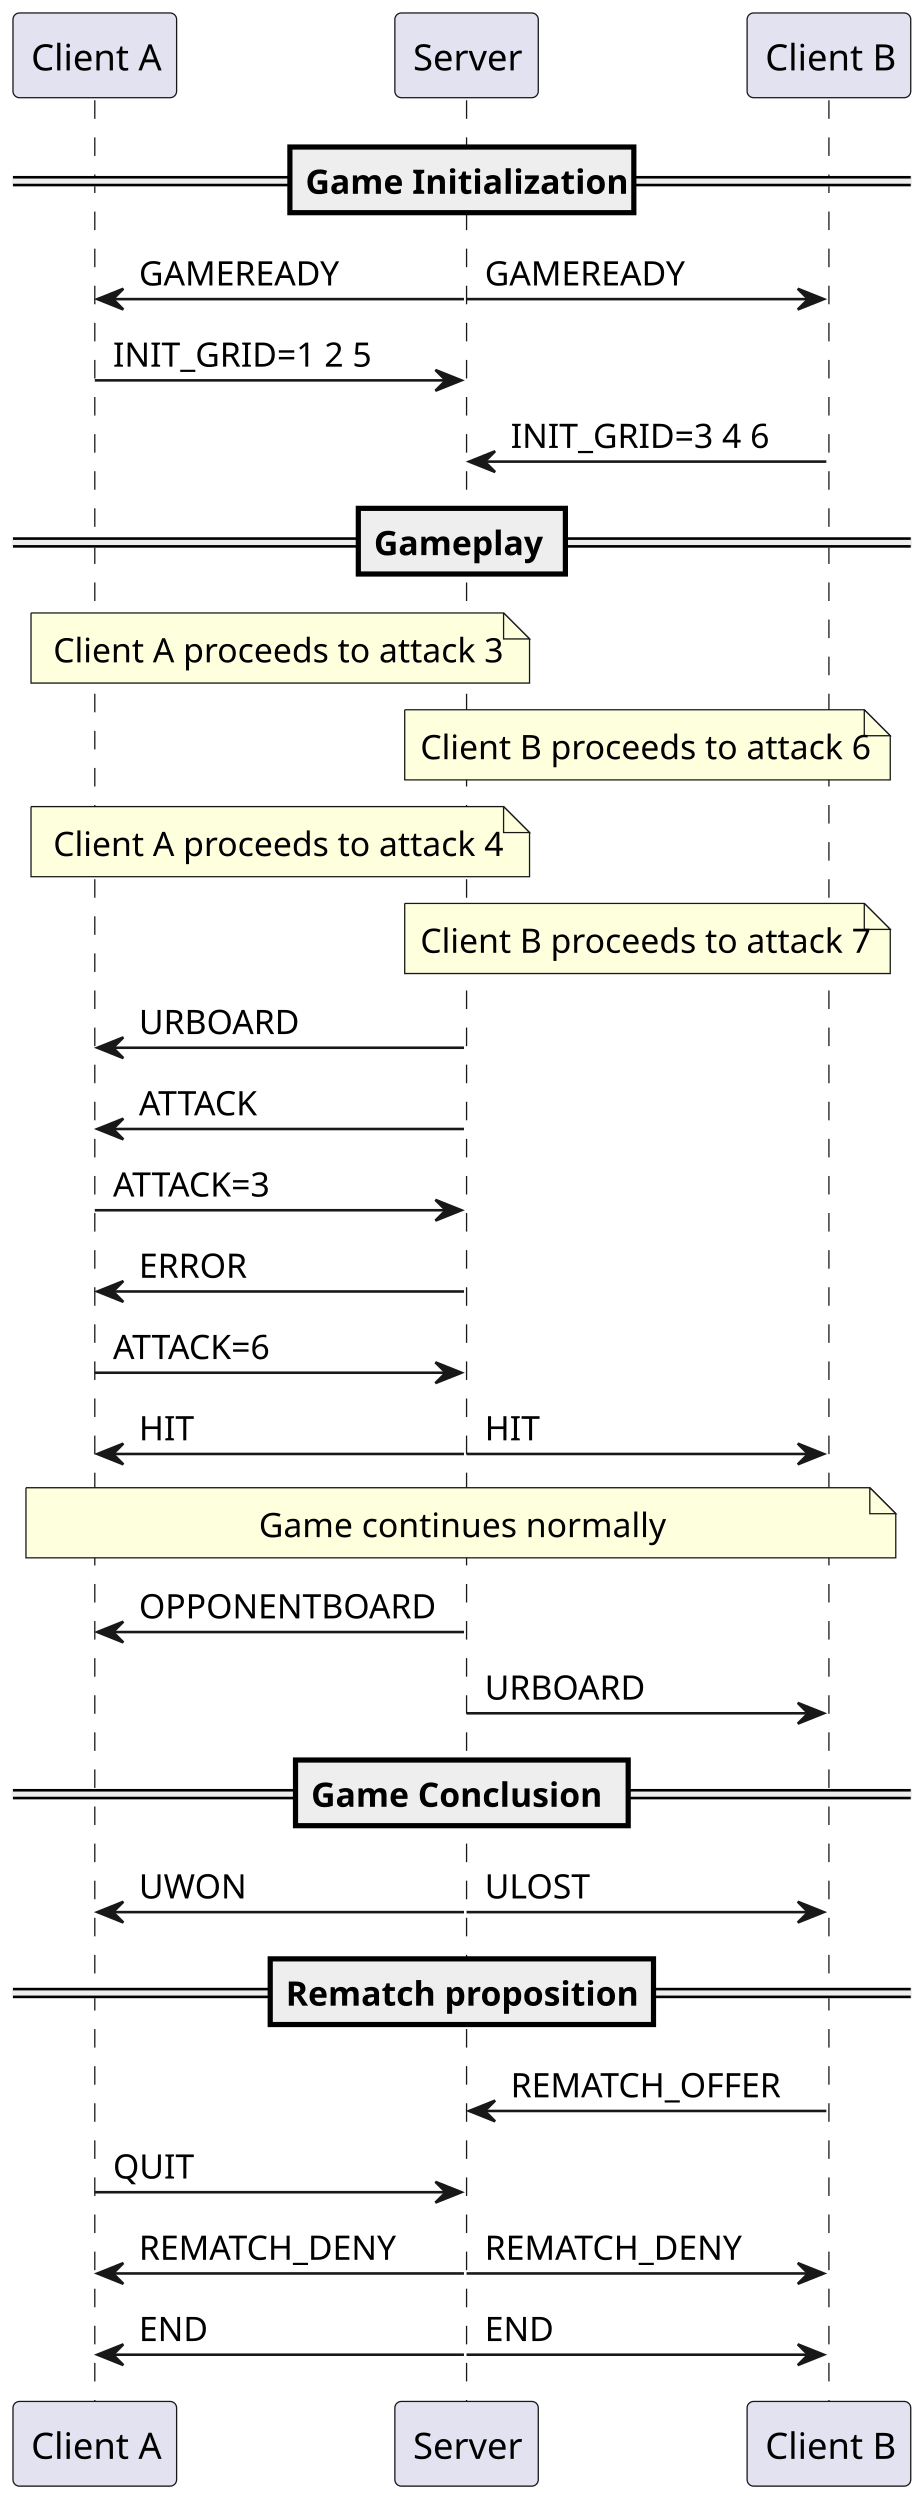
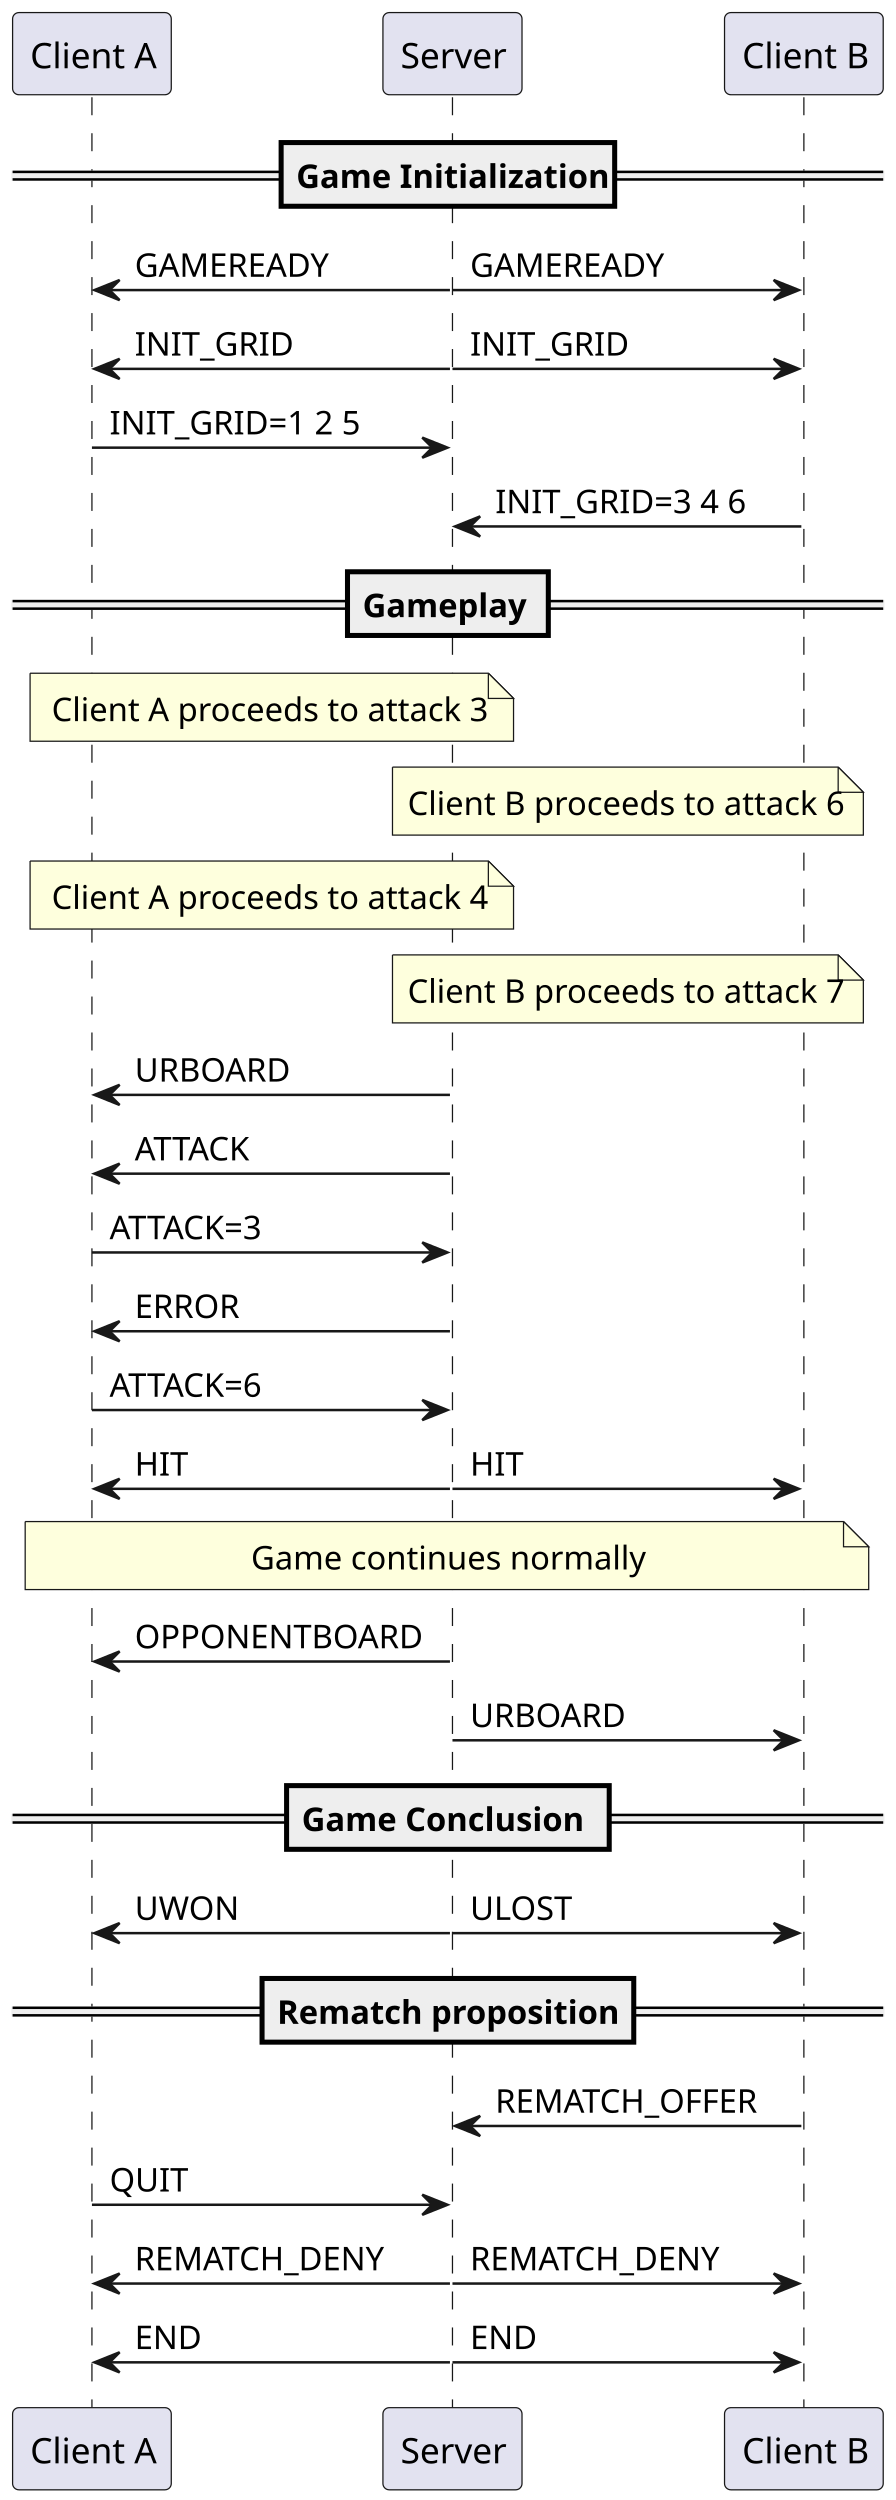
- <svg xmlns="http://www.w3.org/2000/svg" contentStyleType="text/css" height="674.1px" preserveAspectRatio="none" style="width:249px;height:674px;background:#FFFFFF;" version="1.1" viewBox="0 0 249 674" width="249.9px" zoomAndPan="magnify">
+ <svg xmlns="http://www.w3.org/2000/svg" contentStyleType="text/css" height="695.8px" preserveAspectRatio="none" style="width:249px;height:695px;background:#FFFFFF;" version="1.1" viewBox="0 0 249 695" width="249.9px" zoomAndPan="magnify">
  <defs />
  <g>
-     <line style="stroke:#181818;stroke-width:0.35;stroke-dasharray:5.0,5.0;" x1="25.557" x2="25.557" y1="27.035" y2="647.428" />
-     <line style="stroke:#181818;stroke-width:0.35;stroke-dasharray:5.0,5.0;" x1="125.786" x2="125.786" y1="27.035" y2="647.428" />
-     <line style="stroke:#181818;stroke-width:0.35;stroke-dasharray:5.0,5.0;" x1="223.477" x2="223.477" y1="27.035" y2="647.428" />
+     <line style="stroke:#181818;stroke-width:0.35;stroke-dasharray:5.0,5.0;" x1="25.557" x2="25.557" y1="27.035" y2="669.331" />
+     <line style="stroke:#181818;stroke-width:0.35;stroke-dasharray:5.0,5.0;" x1="125.786" x2="125.786" y1="27.035" y2="669.331" />
+     <line style="stroke:#181818;stroke-width:0.35;stroke-dasharray:5.0,5.0;" x1="223.477" x2="223.477" y1="27.035" y2="669.331" />
    <rect fill="#E2E2F0" height="22.835" rx="1.75" ry="1.75" style="stroke:#181818;stroke-width:0.35;" width="44.114" x="3.5" y="3.5" />
    <text fill="#000000" font-family="sans-serif" font-size="9.8" lengthAdjust="spacing" textLength="34.314" x="8.4" y="18.975">Client A</text>
    <rect fill="#E2E2F0" height="22.835" rx="1.75" ry="1.75" style="stroke:#181818;stroke-width:0.35;" width="38.664" x="106.454" y="3.5" />
    <text fill="#000000" font-family="sans-serif" font-size="9.8" lengthAdjust="spacing" textLength="28.864" x="111.354" y="18.975">Server</text>
    <rect fill="#E2E2F0" height="22.835" rx="1.75" ry="1.75" style="stroke:#181818;stroke-width:0.35;" width="44.114" x="201.42" y="3.5" />
    <text fill="#000000" font-family="sans-serif" font-size="9.8" lengthAdjust="spacing" textLength="34.314" x="206.32" y="18.975">Client B</text>
-     <rect fill="#E2E2F0" height="22.835" rx="1.75" ry="1.75" style="stroke:#181818;stroke-width:0.35;" width="44.114" x="3.5" y="647.428" />
-     <text fill="#000000" font-family="sans-serif" font-size="9.8" lengthAdjust="spacing" textLength="34.314" x="8.4" y="662.903">Client A</text>
-     <rect fill="#E2E2F0" height="22.835" rx="1.75" ry="1.75" style="stroke:#181818;stroke-width:0.35;" width="38.664" x="106.454" y="647.428" />
-     <text fill="#000000" font-family="sans-serif" font-size="9.8" lengthAdjust="spacing" textLength="28.864" x="111.354" y="662.903">Server</text>
-     <rect fill="#E2E2F0" height="22.835" rx="1.75" ry="1.75" style="stroke:#181818;stroke-width:0.35;" width="44.114" x="201.42" y="647.428" />
-     <text fill="#000000" font-family="sans-serif" font-size="9.8" lengthAdjust="spacing" textLength="34.314" x="206.32" y="662.903">Client B</text>
+     <rect fill="#E2E2F0" height="22.835" rx="1.75" ry="1.75" style="stroke:#181818;stroke-width:0.35;" width="44.114" x="3.5" y="669.331" />
+     <text fill="#000000" font-family="sans-serif" font-size="9.8" lengthAdjust="spacing" textLength="34.314" x="8.4" y="684.806">Client A</text>
+     <rect fill="#E2E2F0" height="22.835" rx="1.75" ry="1.75" style="stroke:#181818;stroke-width:0.35;" width="38.664" x="106.454" y="669.331" />
+     <text fill="#000000" font-family="sans-serif" font-size="9.8" lengthAdjust="spacing" textLength="28.864" x="111.354" y="684.806">Server</text>
+     <rect fill="#E2E2F0" height="22.835" rx="1.75" ry="1.75" style="stroke:#181818;stroke-width:0.35;" width="44.114" x="201.42" y="669.331" />
+     <text fill="#000000" font-family="sans-serif" font-size="9.8" lengthAdjust="spacing" textLength="34.314" x="206.32" y="684.806">Client B</text>
    <rect fill="#EEEEEE" height="2.1" style="stroke:#EEEEEE;stroke-width:0.7;" width="242.034" x="3.5" y="47.787" />
    <line style="stroke:#000000;stroke-width:0.7;" x1="3.5" x2="245.534" y1="47.787" y2="47.787" />
    <line style="stroke:#000000;stroke-width:0.7;" x1="3.5" x2="245.534" y1="49.887" y2="49.887" />
    <rect fill="#EEEEEE" height="17.704" style="stroke:#000000;stroke-width:1.4;" width="92.726" x="78.154" y="39.635" />
    <text fill="#000000" font-family="sans-serif" font-size="9.1" font-weight="bold" lengthAdjust="spacing" textLength="80.398" x="82.354" y="52.255">Game Initialization</text>
    <polygon fill="#181818" points="33.257,77.842,26.257,80.642,33.257,83.442,30.457,80.642" style="stroke:#181818;stroke-width:0.7;" />
    <line style="stroke:#181818;stroke-width:0.7;" x1="29.057" x2="125.086" y1="80.642" y2="80.642" />
    <text fill="#000000" font-family="sans-serif" font-size="9.1" lengthAdjust="spacing" textLength="58.15" x="37.457" y="76.958">GAMEREADY</text>
    <polygon fill="#181818" points="215.077,77.842,222.077,80.642,215.077,83.442,217.877,80.642" style="stroke:#181818;stroke-width:0.7;" />
    <line style="stroke:#181818;stroke-width:0.7;" x1="125.786" x2="219.277" y1="80.642" y2="80.642" />
    <text fill="#000000" font-family="sans-serif" font-size="9.1" lengthAdjust="spacing" textLength="58.15" x="130.686" y="76.958">GAMEREADY</text>
-     <polygon fill="#181818" points="117.386,99.746,124.386,102.546,117.386,105.346,120.186,102.546" style="stroke:#181818;stroke-width:0.7;" />
-     <line style="stroke:#181818;stroke-width:0.7;" x1="25.557" x2="121.586" y1="102.546" y2="102.546" />
-     <text fill="#000000" font-family="sans-serif" font-size="9.1" lengthAdjust="spacing" textLength="70.552" x="30.457" y="98.862">INIT_GRID=1 2 5</text>
-     <polygon fill="#181818" points="133.486,121.65,126.486,124.45,133.486,127.25,130.686,124.45" style="stroke:#181818;stroke-width:0.7;" />
-     <line style="stroke:#181818;stroke-width:0.7;" x1="129.286" x2="222.777" y1="124.45" y2="124.45" />
-     <text fill="#000000" font-family="sans-serif" font-size="9.1" lengthAdjust="spacing" textLength="70.552" x="137.686" y="120.766">INIT_GRID=3 4 6</text>
-     <rect fill="#EEEEEE" height="2.1" style="stroke:#EEEEEE;stroke-width:0.7;" width="242.034" x="3.5" y="145.202" />
-     <line style="stroke:#000000;stroke-width:0.7;" x1="3.5" x2="245.534" y1="145.202" y2="145.202" />
-     <line style="stroke:#000000;stroke-width:0.7;" x1="3.5" x2="245.534" y1="147.302" y2="147.302" />
-     <rect fill="#EEEEEE" height="17.704" style="stroke:#000000;stroke-width:1.4;" width="55.829" x="96.603" y="137.05" />
-     <text fill="#000000" font-family="sans-serif" font-size="9.1" font-weight="bold" lengthAdjust="spacing" textLength="43.501" x="100.803" y="149.669">Gameplay</text>
-     <path d="M8.363,165.253 L8.363,184.153 L142.763,184.153 L142.763,172.253 L135.763,165.253 L8.363,165.253 " fill="#FEFFDD" style="stroke:#181818;stroke-width:0.35;" />
-     <path d="M135.763,165.253 L135.763,172.253 L142.763,172.253 L135.763,165.253 " fill="#FEFFDD" style="stroke:#181818;stroke-width:0.35;" />
-     <text fill="#000000" font-family="sans-serif" font-size="9.1" lengthAdjust="spacing" textLength="116.341" x="14.351" y="178.573">Client A proceeds to attack 3</text>
-     <path d="M109.111,191.357 L109.111,210.257 L240.011,210.257 L240.011,198.357 L233.011,191.357 L109.111,191.357 " fill="#FEFFDD" style="stroke:#181818;stroke-width:0.35;" />
-     <path d="M233.011,191.357 L233.011,198.357 L240.011,198.357 L233.011,191.357 " fill="#FEFFDD" style="stroke:#181818;stroke-width:0.35;" />
-     <text fill="#000000" font-family="sans-serif" font-size="9.1" lengthAdjust="spacing" textLength="116.341" x="113.311" y="204.677">Client B proceeds to attack 6</text>
-     <path d="M8.363,217.461 L8.363,236.361 L142.763,236.361 L142.763,224.461 L135.763,217.461 L8.363,217.461 " fill="#FEFFDD" style="stroke:#181818;stroke-width:0.35;" />
-     <path d="M135.763,217.461 L135.763,224.461 L142.763,224.461 L135.763,217.461 " fill="#FEFFDD" style="stroke:#181818;stroke-width:0.35;" />
-     <text fill="#000000" font-family="sans-serif" font-size="9.1" lengthAdjust="spacing" textLength="116.341" x="14.351" y="230.781">Client A proceeds to attack 4</text>
-     <path d="M109.111,243.565 L109.111,262.464 L240.011,262.464 L240.011,250.565 L233.011,243.565 L109.111,243.565 " fill="#FEFFDD" style="stroke:#181818;stroke-width:0.35;" />
-     <path d="M233.011,243.565 L233.011,250.565 L240.011,250.565 L233.011,243.565 " fill="#FEFFDD" style="stroke:#181818;stroke-width:0.35;" />
-     <text fill="#000000" font-family="sans-serif" font-size="9.1" lengthAdjust="spacing" textLength="116.341" x="113.311" y="256.884">Client B proceeds to attack 7</text>
-     <polygon fill="#181818" points="33.257,279.672,26.257,282.472,33.257,285.272,30.457,282.472" style="stroke:#181818;stroke-width:0.7;" />
-     <line style="stroke:#181818;stroke-width:0.7;" x1="29.057" x2="125.086" y1="282.472" y2="282.472" />
-     <text fill="#000000" font-family="sans-serif" font-size="9.1" lengthAdjust="spacing" textLength="45.504" x="37.457" y="278.788">URBOARD</text>
+     <polygon fill="#181818" points="33.257,99.746,26.257,102.546,33.257,105.346,30.457,102.546" style="stroke:#181818;stroke-width:0.7;" />
+     <line style="stroke:#181818;stroke-width:0.7;" x1="29.057" x2="125.086" y1="102.546" y2="102.546" />
+     <text fill="#000000" font-family="sans-serif" font-size="9.1" lengthAdjust="spacing" textLength="44.998" x="37.457" y="98.862">INIT_GRID</text>
+     <polygon fill="#181818" points="215.077,99.746,222.077,102.546,215.077,105.346,217.877,102.546" style="stroke:#181818;stroke-width:0.7;" />
+     <line style="stroke:#181818;stroke-width:0.7;" x1="125.786" x2="219.277" y1="102.546" y2="102.546" />
+     <text fill="#000000" font-family="sans-serif" font-size="9.1" lengthAdjust="spacing" textLength="44.998" x="130.686" y="98.862">INIT_GRID</text>
+     <polygon fill="#181818" points="117.386,121.65,124.386,124.45,117.386,127.25,120.186,124.45" style="stroke:#181818;stroke-width:0.7;" />
+     <line style="stroke:#181818;stroke-width:0.7;" x1="25.557" x2="121.586" y1="124.45" y2="124.45" />
+     <text fill="#000000" font-family="sans-serif" font-size="9.1" lengthAdjust="spacing" textLength="70.552" x="30.457" y="120.766">INIT_GRID=1 2 5</text>
+     <polygon fill="#181818" points="133.486,143.553,126.486,146.353,133.486,149.153,130.686,146.353" style="stroke:#181818;stroke-width:0.7;" />
+     <line style="stroke:#181818;stroke-width:0.7;" x1="129.286" x2="222.777" y1="146.353" y2="146.353" />
+     <text fill="#000000" font-family="sans-serif" font-size="9.1" lengthAdjust="spacing" textLength="70.552" x="137.686" y="142.669">INIT_GRID=3 4 6</text>
+     <rect fill="#EEEEEE" height="2.1" style="stroke:#EEEEEE;stroke-width:0.7;" width="242.034" x="3.5" y="167.105" />
+     <line style="stroke:#000000;stroke-width:0.7;" x1="3.5" x2="245.534" y1="167.105" y2="167.105" />
+     <line style="stroke:#000000;stroke-width:0.7;" x1="3.5" x2="245.534" y1="169.205" y2="169.205" />
+     <rect fill="#EEEEEE" height="17.704" style="stroke:#000000;stroke-width:1.4;" width="55.829" x="96.603" y="158.953" />
+     <text fill="#000000" font-family="sans-serif" font-size="9.1" font-weight="bold" lengthAdjust="spacing" textLength="43.501" x="100.803" y="171.573">Gameplay</text>
+     <path d="M8.363,187.157 L8.363,206.057 L142.763,206.057 L142.763,194.157 L135.763,187.157 L8.363,187.157 " fill="#FEFFDD" style="stroke:#181818;stroke-width:0.35;" />
+     <path d="M135.763,187.157 L135.763,194.157 L142.763,194.157 L135.763,187.157 " fill="#FEFFDD" style="stroke:#181818;stroke-width:0.35;" />
+     <text fill="#000000" font-family="sans-serif" font-size="9.1" lengthAdjust="spacing" textLength="116.341" x="14.351" y="200.477">Client A proceeds to attack 3</text>
+     <path d="M109.111,213.261 L109.111,232.161 L240.011,232.161 L240.011,220.261 L233.011,213.261 L109.111,213.261 " fill="#FEFFDD" style="stroke:#181818;stroke-width:0.35;" />
+     <path d="M233.011,213.261 L233.011,220.261 L240.011,220.261 L233.011,213.261 " fill="#FEFFDD" style="stroke:#181818;stroke-width:0.35;" />
+     <text fill="#000000" font-family="sans-serif" font-size="9.1" lengthAdjust="spacing" textLength="116.341" x="113.311" y="226.581">Client B proceeds to attack 6</text>
+     <path d="M8.363,239.364 L8.363,258.264 L142.763,258.264 L142.763,246.364 L135.763,239.364 L8.363,239.364 " fill="#FEFFDD" style="stroke:#181818;stroke-width:0.35;" />
+     <path d="M135.763,239.364 L135.763,246.364 L142.763,246.364 L135.763,239.364 " fill="#FEFFDD" style="stroke:#181818;stroke-width:0.35;" />
+     <text fill="#000000" font-family="sans-serif" font-size="9.1" lengthAdjust="spacing" textLength="116.341" x="14.351" y="252.684">Client A proceeds to attack 4</text>
+     <path d="M109.111,265.468 L109.111,284.368 L240.011,284.368 L240.011,272.468 L233.011,265.468 L109.111,265.468 " fill="#FEFFDD" style="stroke:#181818;stroke-width:0.35;" />
+     <path d="M233.011,265.468 L233.011,272.468 L240.011,272.468 L233.011,265.468 " fill="#FEFFDD" style="stroke:#181818;stroke-width:0.35;" />
+     <text fill="#000000" font-family="sans-serif" font-size="9.1" lengthAdjust="spacing" textLength="116.341" x="113.311" y="278.788">Client B proceeds to attack 7</text>
    <polygon fill="#181818" points="33.257,301.576,26.257,304.376,33.257,307.176,30.457,304.376" style="stroke:#181818;stroke-width:0.7;" />
    <line style="stroke:#181818;stroke-width:0.7;" x1="29.057" x2="125.086" y1="304.376" y2="304.376" />
-     <text fill="#000000" font-family="sans-serif" font-size="9.1" lengthAdjust="spacing" textLength="35.898" x="37.457" y="300.692">ATTACK</text>
-     <polygon fill="#181818" points="117.386,323.479,124.386,326.279,117.386,329.079,120.186,326.279" style="stroke:#181818;stroke-width:0.7;" />
-     <line style="stroke:#181818;stroke-width:0.7;" x1="25.557" x2="121.586" y1="326.279" y2="326.279" />
-     <text fill="#000000" font-family="sans-serif" font-size="9.1" lengthAdjust="spacing" textLength="46.273" x="30.457" y="322.595">ATTACK=3</text>
-     <polygon fill="#181818" points="33.257,345.383,26.257,348.183,33.257,350.983,30.457,348.183" style="stroke:#181818;stroke-width:0.7;" />
-     <line style="stroke:#181818;stroke-width:0.7;" x1="29.057" x2="125.086" y1="348.183" y2="348.183" />
-     <text fill="#000000" font-family="sans-serif" font-size="9.1" lengthAdjust="spacing" textLength="32.863" x="37.457" y="344.499">ERROR</text>
-     <polygon fill="#181818" points="117.386,367.287,124.386,370.087,117.386,372.887,120.186,370.087" style="stroke:#181818;stroke-width:0.7;" />
-     <line style="stroke:#181818;stroke-width:0.7;" x1="25.557" x2="121.586" y1="370.087" y2="370.087" />
-     <text fill="#000000" font-family="sans-serif" font-size="9.1" lengthAdjust="spacing" textLength="46.273" x="30.457" y="366.403">ATTACK=6</text>
-     <polygon fill="#181818" points="33.257,389.19,26.257,391.99,33.257,394.79,30.457,391.99" style="stroke:#181818;stroke-width:0.7;" />
-     <line style="stroke:#181818;stroke-width:0.7;" x1="29.057" x2="125.086" y1="391.99" y2="391.99" />
-     <text fill="#000000" font-family="sans-serif" font-size="9.1" lengthAdjust="spacing" textLength="14.659" x="37.457" y="388.307">HIT</text>
-     <polygon fill="#181818" points="215.077,389.19,222.077,391.99,215.077,394.79,217.877,391.99" style="stroke:#181818;stroke-width:0.7;" />
-     <line style="stroke:#181818;stroke-width:0.7;" x1="125.786" x2="219.277" y1="391.99" y2="391.99" />
-     <text fill="#000000" font-family="sans-serif" font-size="9.1" lengthAdjust="spacing" textLength="14.659" x="130.686" y="388.307">HIT</text>
-     <path d="M7,401.09 L7,419.99 L241.5,419.99 L241.5,408.09 L234.5,401.09 L7,401.09 " fill="#FEFFDD" style="stroke:#181818;stroke-width:0.35;" />
-     <path d="M234.5,401.09 L234.5,408.09 L241.5,408.09 L234.5,401.09 " fill="#FEFFDD" style="stroke:#181818;stroke-width:0.35;" />
-     <text fill="#000000" font-family="sans-serif" font-size="9.1" lengthAdjust="spacing" textLength="103.179" x="69.778" y="414.41">Game continues normally</text>
-     <polygon fill="#181818" points="33.257,437.198,26.257,439.998,33.257,442.798,30.457,439.998" style="stroke:#181818;stroke-width:0.7;" />
-     <line style="stroke:#181818;stroke-width:0.7;" x1="29.057" x2="125.086" y1="439.998" y2="439.998" />
-     <text fill="#000000" font-family="sans-serif" font-size="9.1" lengthAdjust="spacing" textLength="83.428" x="37.457" y="436.314">OPPONENTBOARD</text>
-     <polygon fill="#181818" points="215.077,459.102,222.077,461.902,215.077,464.702,217.877,461.902" style="stroke:#181818;stroke-width:0.7;" />
-     <line style="stroke:#181818;stroke-width:0.7;" x1="125.786" x2="219.277" y1="461.902" y2="461.902" />
-     <text fill="#000000" font-family="sans-serif" font-size="9.1" lengthAdjust="spacing" textLength="45.504" x="130.686" y="458.218">URBOARD</text>
-     <rect fill="#EEEEEE" height="2.1" style="stroke:#EEEEEE;stroke-width:0.7;" width="242.034" x="3.5" y="482.653" />
-     <line style="stroke:#000000;stroke-width:0.7;" x1="3.5" x2="245.534" y1="482.653" y2="482.653" />
-     <line style="stroke:#000000;stroke-width:0.7;" x1="3.5" x2="245.534" y1="484.753" y2="484.753" />
-     <rect fill="#EEEEEE" height="17.704" style="stroke:#000000;stroke-width:1.4;" width="89.692" x="79.671" y="474.502" />
-     <text fill="#000000" font-family="sans-serif" font-size="9.1" font-weight="bold" lengthAdjust="spacing" textLength="77.363" x="83.871" y="487.121">Game Conclusion</text>
-     <polygon fill="#181818" points="33.257,512.709,26.257,515.509,33.257,518.309,30.457,515.509" style="stroke:#181818;stroke-width:0.7;" />
-     <line style="stroke:#181818;stroke-width:0.7;" x1="29.057" x2="125.086" y1="515.509" y2="515.509" />
-     <text fill="#000000" font-family="sans-serif" font-size="9.1" lengthAdjust="spacing" textLength="28.811" x="37.457" y="511.825">UWON</text>
-     <polygon fill="#181818" points="215.077,512.709,222.077,515.509,215.077,518.309,217.877,515.509" style="stroke:#181818;stroke-width:0.7;" />
-     <line style="stroke:#181818;stroke-width:0.7;" x1="125.786" x2="219.277" y1="515.509" y2="515.509" />
-     <text fill="#000000" font-family="sans-serif" font-size="9.1" lengthAdjust="spacing" textLength="30.339" x="130.686" y="511.825">ULOST</text>
-     <rect fill="#EEEEEE" height="2.1" style="stroke:#EEEEEE;stroke-width:0.7;" width="242.034" x="3.5" y="536.261" />
-     <line style="stroke:#000000;stroke-width:0.7;" x1="3.5" x2="245.534" y1="536.261" y2="536.261" />
-     <line style="stroke:#000000;stroke-width:0.7;" x1="3.5" x2="245.534" y1="538.361" y2="538.361" />
-     <rect fill="#EEEEEE" height="17.704" style="stroke:#000000;stroke-width:1.4;" width="103.333" x="72.851" y="528.109" />
-     <text fill="#000000" font-family="sans-serif" font-size="9.1" font-weight="bold" lengthAdjust="spacing" textLength="91.004" x="77.051" y="540.729">Rematch proposition</text>
-     <polygon fill="#181818" points="133.486,566.316,126.486,569.116,133.486,571.916,130.686,569.116" style="stroke:#181818;stroke-width:0.7;" />
-     <line style="stroke:#181818;stroke-width:0.7;" x1="129.286" x2="222.777" y1="569.116" y2="569.116" />
-     <text fill="#000000" font-family="sans-serif" font-size="9.1" lengthAdjust="spacing" textLength="80.891" x="137.686" y="565.433">REMATCH_OFFER</text>
-     <polygon fill="#181818" points="117.386,588.22,124.386,591.02,117.386,593.82,120.186,591.02" style="stroke:#181818;stroke-width:0.7;" />
-     <line style="stroke:#181818;stroke-width:0.7;" x1="25.557" x2="121.586" y1="591.02" y2="591.02" />
-     <text fill="#000000" font-family="sans-serif" font-size="9.1" lengthAdjust="spacing" textLength="21.737" x="30.457" y="587.336">QUIT</text>
-     <polygon fill="#181818" points="33.257,610.124,26.257,612.924,33.257,615.724,30.457,612.924" style="stroke:#181818;stroke-width:0.7;" />
-     <line style="stroke:#181818;stroke-width:0.7;" x1="29.057" x2="125.086" y1="612.924" y2="612.924" />
-     <text fill="#000000" font-family="sans-serif" font-size="9.1" lengthAdjust="spacing" textLength="75.337" x="37.457" y="609.24">REMATCH_DENY</text>
-     <polygon fill="#181818" points="215.077,610.124,222.077,612.924,215.077,615.724,217.877,612.924" style="stroke:#181818;stroke-width:0.7;" />
-     <line style="stroke:#181818;stroke-width:0.7;" x1="125.786" x2="219.277" y1="612.924" y2="612.924" />
-     <text fill="#000000" font-family="sans-serif" font-size="9.1" lengthAdjust="spacing" textLength="75.337" x="130.686" y="609.24">REMATCH_DENY</text>
+     <text fill="#000000" font-family="sans-serif" font-size="9.1" lengthAdjust="spacing" textLength="45.504" x="37.457" y="300.692">URBOARD</text>
+     <polygon fill="#181818" points="33.257,323.479,26.257,326.279,33.257,329.079,30.457,326.279" style="stroke:#181818;stroke-width:0.7;" />
+     <line style="stroke:#181818;stroke-width:0.7;" x1="29.057" x2="125.086" y1="326.279" y2="326.279" />
+     <text fill="#000000" font-family="sans-serif" font-size="9.1" lengthAdjust="spacing" textLength="35.898" x="37.457" y="322.595">ATTACK</text>
+     <polygon fill="#181818" points="117.386,345.383,124.386,348.183,117.386,350.983,120.186,348.183" style="stroke:#181818;stroke-width:0.7;" />
+     <line style="stroke:#181818;stroke-width:0.7;" x1="25.557" x2="121.586" y1="348.183" y2="348.183" />
+     <text fill="#000000" font-family="sans-serif" font-size="9.1" lengthAdjust="spacing" textLength="46.273" x="30.457" y="344.499">ATTACK=3</text>
+     <polygon fill="#181818" points="33.257,367.287,26.257,370.087,33.257,372.887,30.457,370.087" style="stroke:#181818;stroke-width:0.7;" />
+     <line style="stroke:#181818;stroke-width:0.7;" x1="29.057" x2="125.086" y1="370.087" y2="370.087" />
+     <text fill="#000000" font-family="sans-serif" font-size="9.1" lengthAdjust="spacing" textLength="32.863" x="37.457" y="366.403">ERROR</text>
+     <polygon fill="#181818" points="117.386,389.19,124.386,391.99,117.386,394.79,120.186,391.99" style="stroke:#181818;stroke-width:0.7;" />
+     <line style="stroke:#181818;stroke-width:0.7;" x1="25.557" x2="121.586" y1="391.99" y2="391.99" />
+     <text fill="#000000" font-family="sans-serif" font-size="9.1" lengthAdjust="spacing" textLength="46.273" x="30.457" y="388.307">ATTACK=6</text>
+     <polygon fill="#181818" points="33.257,411.094,26.257,413.894,33.257,416.694,30.457,413.894" style="stroke:#181818;stroke-width:0.7;" />
+     <line style="stroke:#181818;stroke-width:0.7;" x1="29.057" x2="125.086" y1="413.894" y2="413.894" />
+     <text fill="#000000" font-family="sans-serif" font-size="9.1" lengthAdjust="spacing" textLength="14.659" x="37.457" y="410.21">HIT</text>
+     <polygon fill="#181818" points="215.077,411.094,222.077,413.894,215.077,416.694,217.877,413.894" style="stroke:#181818;stroke-width:0.7;" />
+     <line style="stroke:#181818;stroke-width:0.7;" x1="125.786" x2="219.277" y1="413.894" y2="413.894" />
+     <text fill="#000000" font-family="sans-serif" font-size="9.1" lengthAdjust="spacing" textLength="14.659" x="130.686" y="410.21">HIT</text>
+     <path d="M7,422.994 L7,441.894 L241.5,441.894 L241.5,429.994 L234.5,422.994 L7,422.994 " fill="#FEFFDD" style="stroke:#181818;stroke-width:0.35;" />
+     <path d="M234.5,422.994 L234.5,429.994 L241.5,429.994 L234.5,422.994 " fill="#FEFFDD" style="stroke:#181818;stroke-width:0.35;" />
+     <text fill="#000000" font-family="sans-serif" font-size="9.1" lengthAdjust="spacing" textLength="103.179" x="69.778" y="436.314">Game continues normally</text>
+     <polygon fill="#181818" points="33.257,459.102,26.257,461.902,33.257,464.702,30.457,461.902" style="stroke:#181818;stroke-width:0.7;" />
+     <line style="stroke:#181818;stroke-width:0.7;" x1="29.057" x2="125.086" y1="461.902" y2="461.902" />
+     <text fill="#000000" font-family="sans-serif" font-size="9.1" lengthAdjust="spacing" textLength="83.428" x="37.457" y="458.218">OPPONENTBOARD</text>
+     <polygon fill="#181818" points="215.077,481.005,222.077,483.805,215.077,486.605,217.877,483.805" style="stroke:#181818;stroke-width:0.7;" />
+     <line style="stroke:#181818;stroke-width:0.7;" x1="125.786" x2="219.277" y1="483.805" y2="483.805" />
+     <text fill="#000000" font-family="sans-serif" font-size="9.1" lengthAdjust="spacing" textLength="45.504" x="130.686" y="480.121">URBOARD</text>
+     <rect fill="#EEEEEE" height="2.1" style="stroke:#EEEEEE;stroke-width:0.7;" width="242.034" x="3.5" y="504.557" />
+     <line style="stroke:#000000;stroke-width:0.7;" x1="3.5" x2="245.534" y1="504.557" y2="504.557" />
+     <line style="stroke:#000000;stroke-width:0.7;" x1="3.5" x2="245.534" y1="506.657" y2="506.657" />
+     <rect fill="#EEEEEE" height="17.704" style="stroke:#000000;stroke-width:1.4;" width="89.692" x="79.671" y="496.405" />
+     <text fill="#000000" font-family="sans-serif" font-size="9.1" font-weight="bold" lengthAdjust="spacing" textLength="77.363" x="83.871" y="509.025">Game Conclusion</text>
+     <polygon fill="#181818" points="33.257,534.613,26.257,537.413,33.257,540.213,30.457,537.413" style="stroke:#181818;stroke-width:0.7;" />
+     <line style="stroke:#181818;stroke-width:0.7;" x1="29.057" x2="125.086" y1="537.413" y2="537.413" />
+     <text fill="#000000" font-family="sans-serif" font-size="9.1" lengthAdjust="spacing" textLength="28.811" x="37.457" y="533.729">UWON</text>
+     <polygon fill="#181818" points="215.077,534.613,222.077,537.413,215.077,540.213,217.877,537.413" style="stroke:#181818;stroke-width:0.7;" />
+     <line style="stroke:#181818;stroke-width:0.7;" x1="125.786" x2="219.277" y1="537.413" y2="537.413" />
+     <text fill="#000000" font-family="sans-serif" font-size="9.1" lengthAdjust="spacing" textLength="30.339" x="130.686" y="533.729">ULOST</text>
+     <rect fill="#EEEEEE" height="2.1" style="stroke:#EEEEEE;stroke-width:0.7;" width="242.034" x="3.5" y="558.165" />
+     <line style="stroke:#000000;stroke-width:0.7;" x1="3.5" x2="245.534" y1="558.165" y2="558.165" />
+     <line style="stroke:#000000;stroke-width:0.7;" x1="3.5" x2="245.534" y1="560.265" y2="560.265" />
+     <rect fill="#EEEEEE" height="17.704" style="stroke:#000000;stroke-width:1.4;" width="103.333" x="72.851" y="550.013" />
+     <text fill="#000000" font-family="sans-serif" font-size="9.1" font-weight="bold" lengthAdjust="spacing" textLength="91.004" x="77.051" y="562.633">Rematch proposition</text>
+     <polygon fill="#181818" points="133.486,588.22,126.486,591.02,133.486,593.82,130.686,591.02" style="stroke:#181818;stroke-width:0.7;" />
+     <line style="stroke:#181818;stroke-width:0.7;" x1="129.286" x2="222.777" y1="591.02" y2="591.02" />
+     <text fill="#000000" font-family="sans-serif" font-size="9.1" lengthAdjust="spacing" textLength="80.891" x="137.686" y="587.336">REMATCH_OFFER</text>
+     <polygon fill="#181818" points="117.386,610.124,124.386,612.924,117.386,615.724,120.186,612.924" style="stroke:#181818;stroke-width:0.7;" />
+     <line style="stroke:#181818;stroke-width:0.7;" x1="25.557" x2="121.586" y1="612.924" y2="612.924" />
+     <text fill="#000000" font-family="sans-serif" font-size="9.1" lengthAdjust="spacing" textLength="21.737" x="30.457" y="609.24">QUIT</text>
    <polygon fill="#181818" points="33.257,632.028,26.257,634.827,33.257,637.628,30.457,634.827" style="stroke:#181818;stroke-width:0.7;" />
    <line style="stroke:#181818;stroke-width:0.7;" x1="29.057" x2="125.086" y1="634.827" y2="634.827" />
-     <text fill="#000000" font-family="sans-serif" font-size="9.1" lengthAdjust="spacing" textLength="19.213" x="37.457" y="631.144">END</text>
+     <text fill="#000000" font-family="sans-serif" font-size="9.1" lengthAdjust="spacing" textLength="75.337" x="37.457" y="631.144">REMATCH_DENY</text>
    <polygon fill="#181818" points="215.077,632.028,222.077,634.827,215.077,637.628,217.877,634.827" style="stroke:#181818;stroke-width:0.7;" />
    <line style="stroke:#181818;stroke-width:0.7;" x1="125.786" x2="219.277" y1="634.827" y2="634.827" />
-     <text fill="#000000" font-family="sans-serif" font-size="9.1" lengthAdjust="spacing" textLength="19.213" x="130.686" y="631.144">END</text>
+     <text fill="#000000" font-family="sans-serif" font-size="9.1" lengthAdjust="spacing" textLength="75.337" x="130.686" y="631.144">REMATCH_DENY</text>
+     <polygon fill="#181818" points="33.257,653.931,26.257,656.731,33.257,659.531,30.457,656.731" style="stroke:#181818;stroke-width:0.7;" />
+     <line style="stroke:#181818;stroke-width:0.7;" x1="29.057" x2="125.086" y1="656.731" y2="656.731" />
+     <text fill="#000000" font-family="sans-serif" font-size="9.1" lengthAdjust="spacing" textLength="19.213" x="37.457" y="653.047">END</text>
+     <polygon fill="#181818" points="215.077,653.931,222.077,656.731,215.077,659.531,217.877,656.731" style="stroke:#181818;stroke-width:0.7;" />
+     <line style="stroke:#181818;stroke-width:0.7;" x1="125.786" x2="219.277" y1="656.731" y2="656.731" />
+     <text fill="#000000" font-family="sans-serif" font-size="9.1" lengthAdjust="spacing" textLength="19.213" x="130.686" y="653.047">END</text>
  </g>
</svg>
